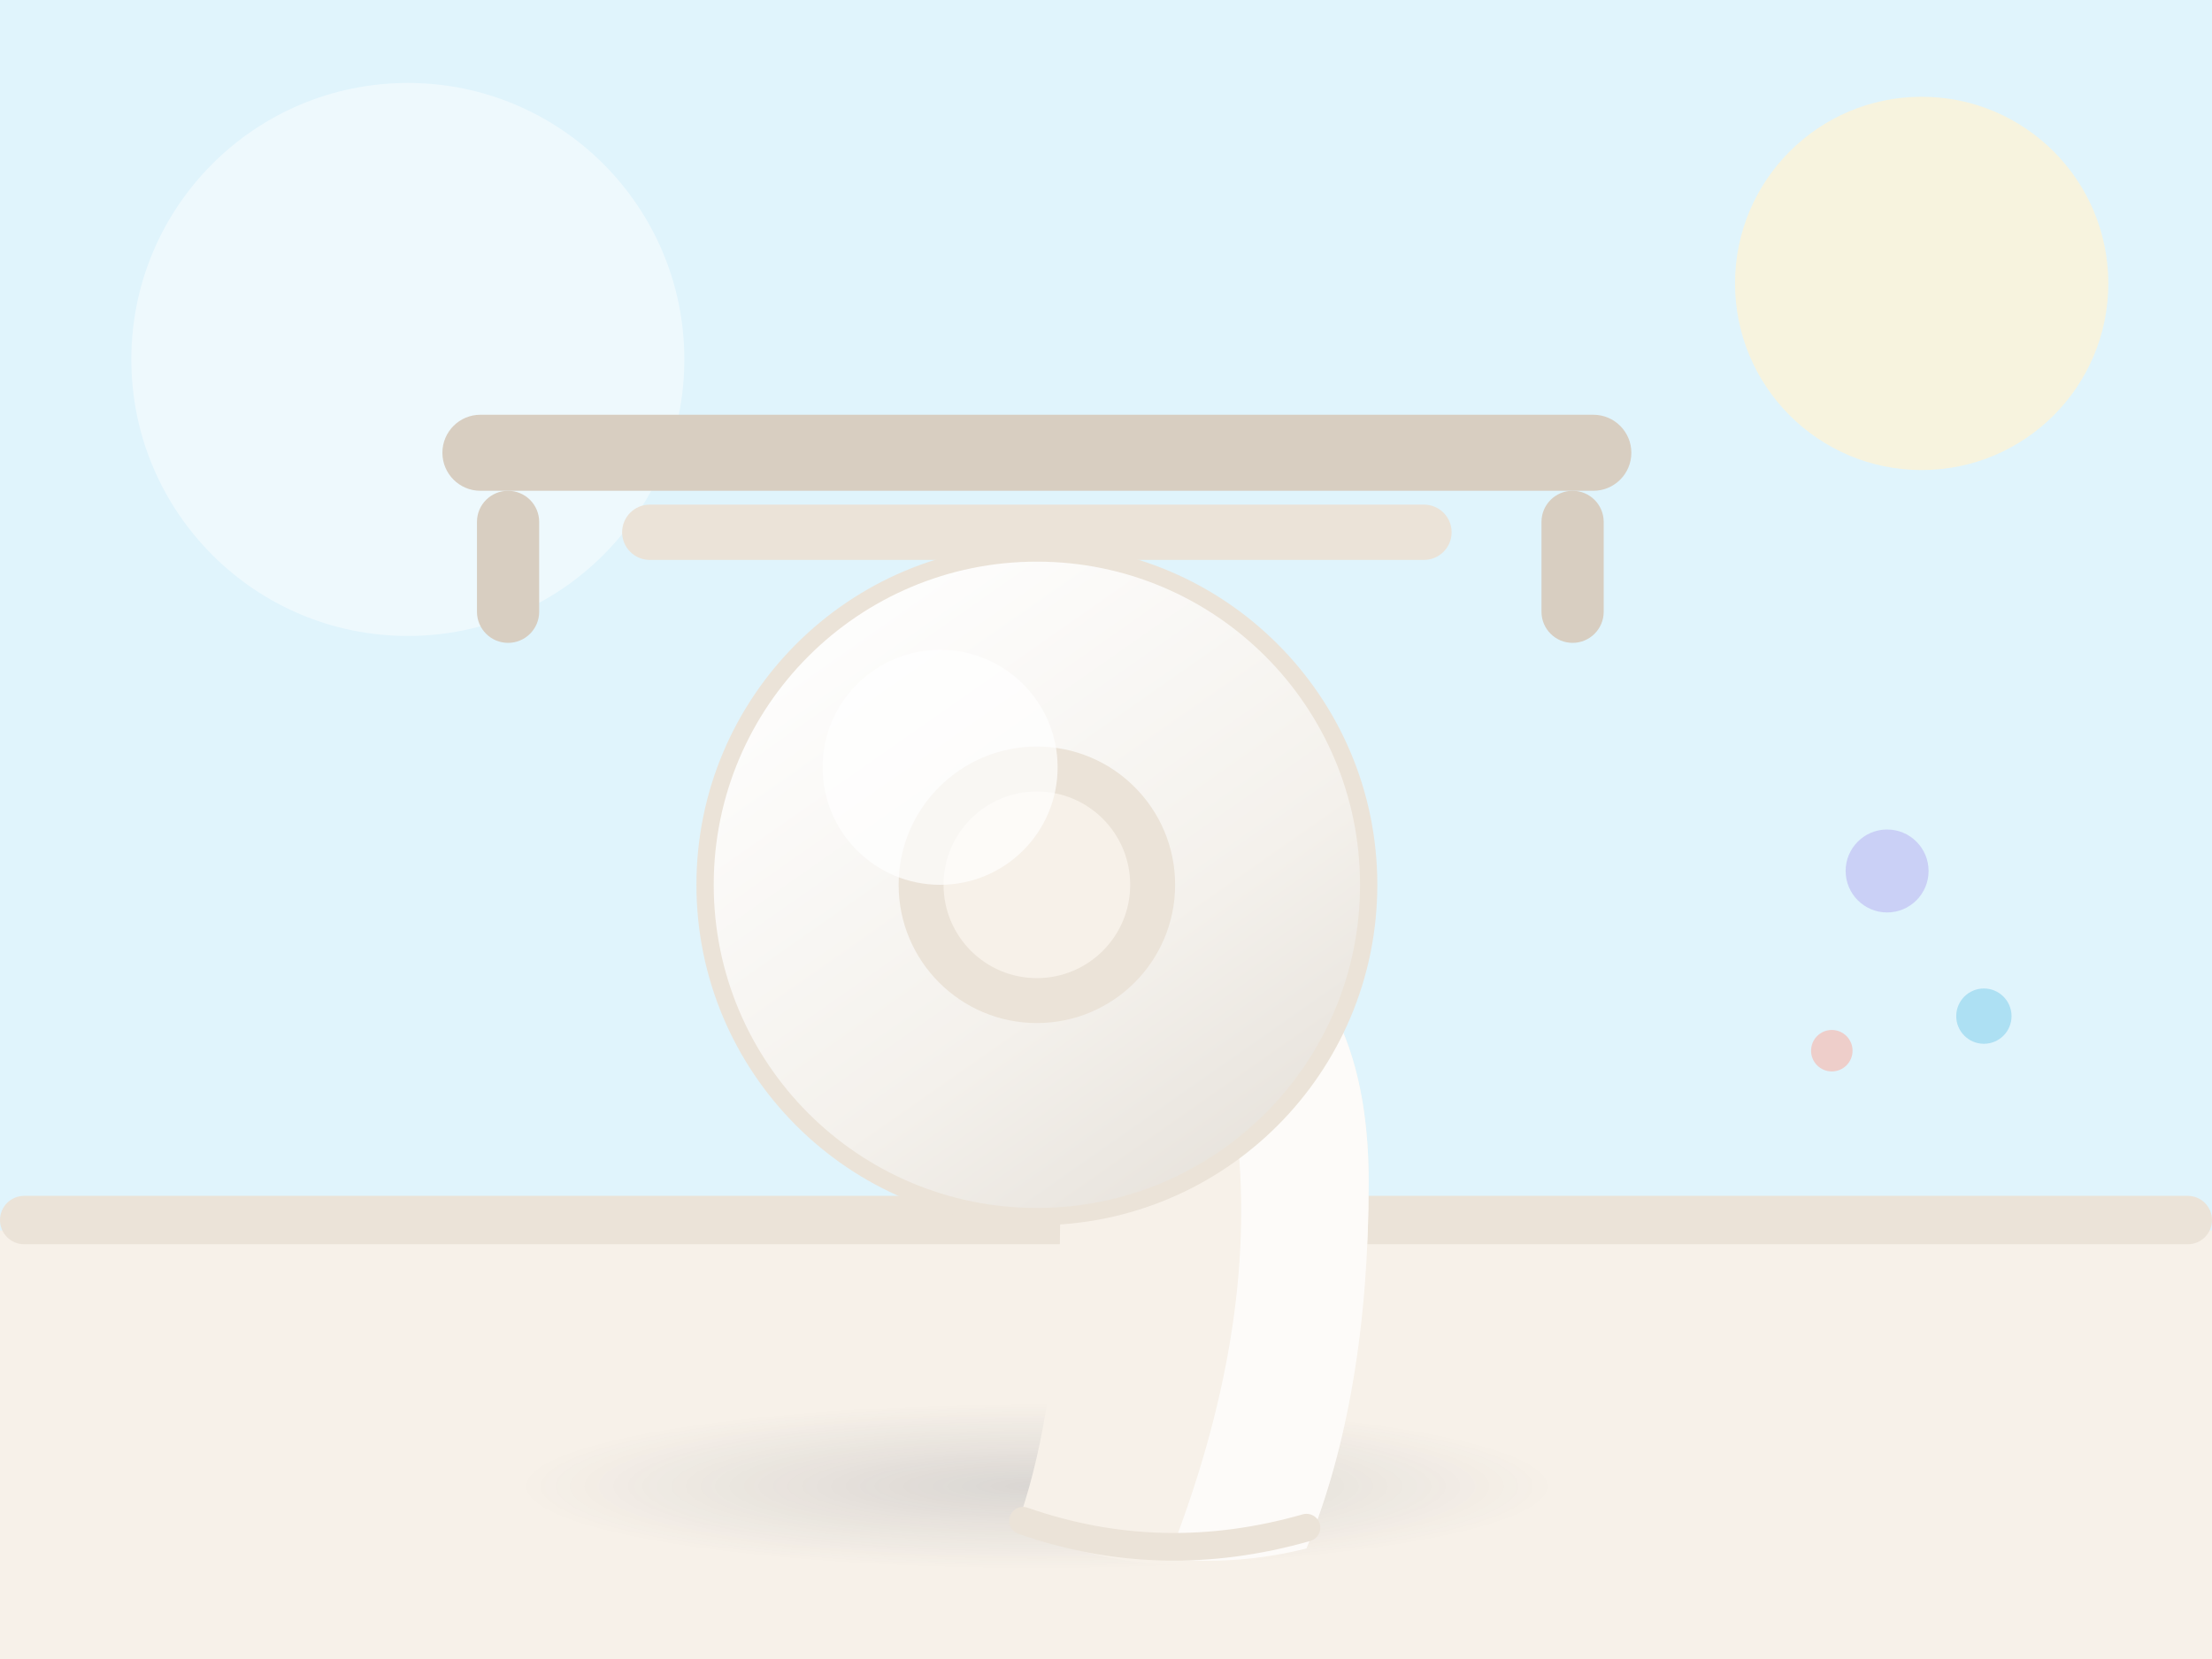
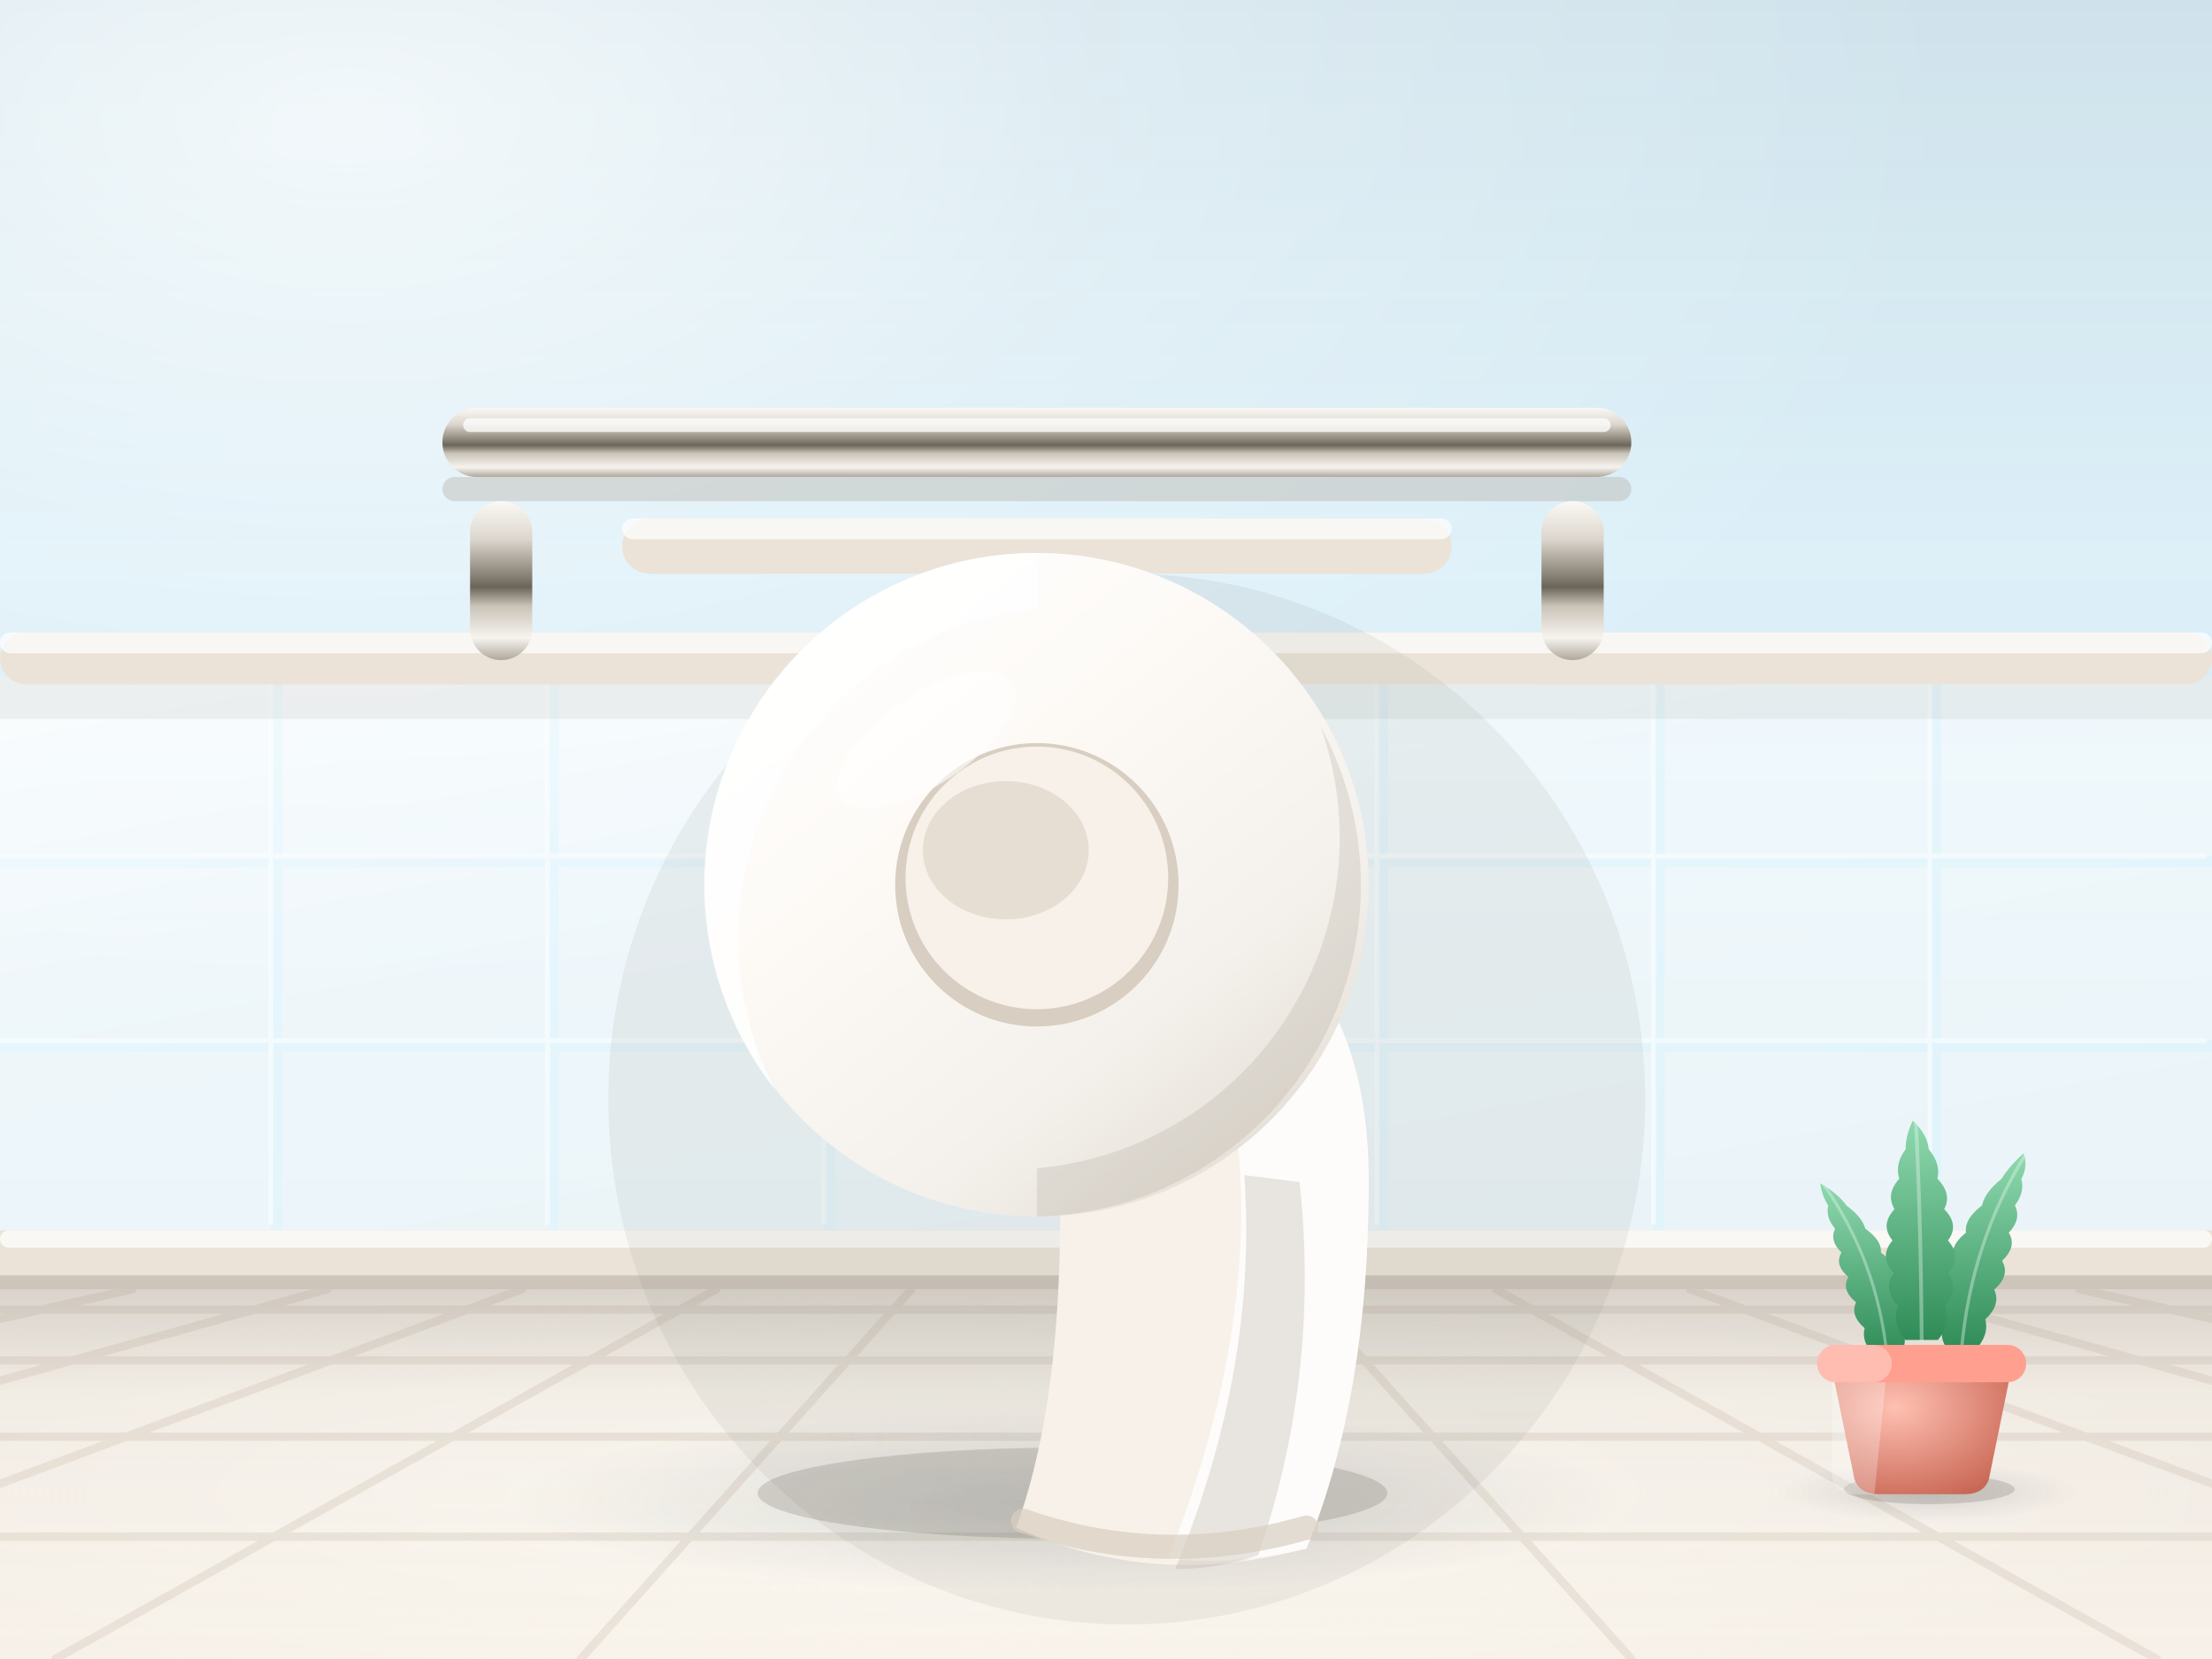
<svg xmlns="http://www.w3.org/2000/svg" viewBox="0 0 640 480" width="640" height="480">
  <defs>
-     <linearGradient id="porcelainGrad" x1="0.2" y1="0" x2="0.9" y2="1">
+     <linearGradient id="chromeGradV" x1="0" y1="0" x2="0" y2="1">
+       <stop offset="0" stop-color="#FBF9F5" />
+       <stop offset="0.24" stop-color="#DCD6CD" />
+       <stop offset="0.46" stop-color="#8C857A" />
+       <stop offset="0.54" stop-color="#6B6459" />
+       <stop offset="0.66" stop-color="#CAC3B8" />
+       <stop offset="0.86" stop-color="#F7F4EF" />
+       <stop offset="1" stop-color="#AEA79C" />
+     </linearGradient>
+     <linearGradient id="fernGreen" x1="0" y1="0" x2="0" y2="1">
+       <stop offset="0" stop-color="#8FD9AF" />
+       <stop offset="1" stop-color="#2F8C57" />
+     </linearGradient>
+     <linearGradient id="floorFall" x1="0" y1="0" x2="0" y2="1">
+       <stop offset="0" stop-color="#7D766D" stop-opacity="0.24" />
+       <stop offset="0.28" stop-color="#7D766D" stop-opacity="0.05" />
+       <stop offset="1" stop-color="#7D766D" stop-opacity="0" />
+     </linearGradient>
+     <radialGradient id="floorGlow" cx="0.42" cy="0.55" r="0.6">
+       <stop offset="0" stop-color="#FFFDF6" stop-opacity="0.85" />
+       <stop offset="0.55" stop-color="#FFFDF6" stop-opacity="0.3" />
+       <stop offset="1" stop-color="#FFFDF6" stop-opacity="0" />
+     </radialGradient>
+     <radialGradient id="peachBall" cx="0.35" cy="0.3" r="0.8">
+       <stop offset="0" stop-color="#FFC0B2" />
+       <stop offset="1" stop-color="#C96755" />
+     </radialGradient>
+     <linearGradient id="porcelainGrad" x1="0.16" y1="0" x2="0.94" y2="1">
      <stop offset="0" stop-color="#FFFFFF" />
-       <stop offset="0.6" stop-color="#F4F1EC" />
-       <stop offset="1" stop-color="#E4DFD8" />
+       <stop offset="0.34" stop-color="#FDFAF6" />
+       <stop offset="0.68" stop-color="#F4F1EC" />
+       <stop offset="1" stop-color="#DED7CC" />
    </linearGradient>
    <radialGradient id="softShadow" cx="0.5" cy="0.5" r="0.5">
      <stop offset="0" stop-color="#243047" stop-opacity="0.14" />
      <stop offset="1" stop-color="#243047" stop-opacity="0" />
    </radialGradient>
+     <linearGradient id="tileSheen" x1="0.05" y1="0" x2="0.8" y2="1">
+       <stop offset="0" stop-color="#FFFFFF" stop-opacity="0.55" />
+       <stop offset="0.42" stop-color="#FFFFFF" stop-opacity="0.14" />
+       <stop offset="1" stop-color="#FFFFFF" stop-opacity="0" />
+     </linearGradient>
+     <linearGradient id="wallFall" x1="0" y1="0" x2="0" y2="1">
+       <stop offset="0" stop-color="#243047" stop-opacity="0.09" />
+       <stop offset="0.45" stop-color="#243047" stop-opacity="0.02" />
+       <stop offset="1" stop-color="#243047" stop-opacity="0.06" />
+     </linearGradient>
+     <radialGradient id="wallLight" cx="0.16" cy="0.1" r="0.72">
+       <stop offset="0" stop-color="#FFFFFF" stop-opacity="0.72" />
+       <stop offset="0.5" stop-color="#FFFFFF" stop-opacity="0.26" />
+       <stop offset="1" stop-color="#FFFFFF" stop-opacity="0" />
+     </radialGradient>
  </defs>
  <g id="routine-wipe">
    <rect x="0" y="0" width="640" height="480" fill="#E0F4FC" />
-     <circle cx="118" cy="104" r="80" fill="#FFFFFF" opacity="0.45" />
-     <circle cx="556" cy="82" r="54" fill="#FFF3D4" opacity="0.75" />
+     <rect x="0" y="0" width="640" height="356" fill="url(#wallFall)" />
+     <rect id="key-light" x="0" y="0" width="640" height="356" fill="url(#wallLight)" />
+     <g id="wall-tile">
+       <rect x="0" y="196" width="640" height="160" fill="#FFFFFF" opacity="0.5" />
+       <path d="M 80 196 V 356 M 160 196 V 356 M 240 196 V 356 M 320 196 V 356 M 400 196 V 356 M 480 196 V 356 M 560 196 V 356 M 0 249.3 H 640 M 0 302.7 H 640" stroke="#E0F4FC" stroke-width="3.4" opacity="0.9" fill="none" />
+       <path d="M 80 196 V 356 M 160 196 V 356 M 240 196 V 356 M 320 196 V 356 M 400 196 V 356 M 480 196 V 356 M 560 196 V 356 M 0 249.3 H 640 M 0 302.7 H 640" stroke="#FFFFFF" stroke-width="1.4" opacity="0.5" fill="none" transform="translate(-1.6 -1.6)" />
+       <rect x="0" y="196" width="640" height="160" fill="url(#tileSheen)" />
+       <rect x="0" y="196" width="640" height="12" fill="#7D766D" opacity="0.1" />
+       <rect x="0" y="183" width="640" height="15" rx="7.5" fill="#EBE3D8" />
+       <rect x="0" y="183" width="640" height="6" rx="3" fill="#FFFFFF" opacity="0.7" />
+     </g>
    <rect x="0" y="356" width="640" height="124" fill="#F7F1E9" />
-     <rect x="0" y="346" width="640" height="14" rx="7" fill="#EBE3D8" />
-     <rect x="128" y="120" width="344" height="22" rx="11" fill="#D8CEC1" />
-     <rect x="138" y="142" width="18" height="44" rx="9" fill="#D8CEC1" />
-     <rect x="446" y="142" width="18" height="44" rx="9" fill="#D8CEC1" />
-     <rect x="180" y="146" width="240" height="16" rx="8" fill="#EBE3D8" />
-     <ellipse cx="300" cy="430" rx="150" ry="24" fill="url(#softShadow)" />
+     <rect x="0" y="373" width="640" height="107" fill="url(#floorGlow)" />
+     <g id="floor-tile" stroke="#D8CEC1" stroke-width="2.4" opacity="0.42" fill="none" stroke-linecap="round">
+       <path d="M 38.4 373 L -440 480 M 94.7 373 L -288 480 M 151 373 L -136 480 M 207.3 373 L 16 480 M 263.7 373 L 168 480 M 376.3 373 L 472 480 M 432.7 373 L 624 480 M 489 373 L 776 480 M 545.3 373 L 928 480 M 601.6 373 L 1080 480 M 0 378.9 H 640 M 0 393.6 H 640 M 0 415.7 H 640 M 0 444.6 H 640" />
+     </g>
+     <rect x="0" y="373" width="640" height="107" fill="url(#floorFall)" />
+     <g id="skirting">
+       <rect x="0" y="356" width="640" height="17" fill="#EBE3D8" />
+       <rect x="0" y="356" width="640" height="5" rx="2.5" fill="#FFFFFF" opacity="0.75" />
+       <rect x="0" y="369" width="640" height="4" fill="#AFA69B" opacity="0.5" />
+     </g>
+     <ellipse cx="326" cy="318" rx="150" ry="152" fill="#7D766D" opacity="0.1" />
+     <rect x="128" y="118" width="344" height="20" rx="10" fill="url(#chromeGradV)" />
+     <rect x="134" y="121" width="332" height="4" rx="2" fill="#FFFFFF" opacity="0.75" />
+     <rect x="128" y="138" width="344" height="7" rx="3.5" fill="#AFA69B" opacity="0.35" />
+     <rect x="136" y="145" width="18" height="46" rx="9" fill="url(#chromeGradV)" />
+     <rect x="446" y="145" width="18" height="46" rx="9" fill="url(#chromeGradV)" />
+     <rect x="180" y="150" width="240" height="16" rx="8" fill="#EBE3D8" />
+     <rect x="180" y="150" width="240" height="6" rx="3" fill="#FFFFFF" opacity="0.7" />
+     <ellipse cx="308.9" cy="434.6" rx="160.1" ry="26" fill="url(#softShadow)" />
+     <ellipse cx="310.3" cy="432" rx="91.1" ry="13.2" fill="#5A544D" opacity="0.2" />
    <path d="M 300 258 q 96 -8 96 84 q 0 62 -18 106 q -44 12 -84 -6 q 22 -60 6 -184 Z" fill="#F7F1E9" />
-     <path d="M 300 258 q 96 -8 96 84 q 0 62 -18 106 q -20 5 -40 3 q 26 -66 20 -122 q -6 -58 -58 -71 Z" fill="#FFFFFF" opacity="0.75" />
-     <path d="M 296 440 q 40 14 82 2" stroke="#EBE3D8" stroke-width="8" fill="none" stroke-linecap="round" />
+     <path d="M 300 258 q 96 -8 96 84 q 0 62 -18 106 q -20 5 -40 3 q 26 -66 20 -122 q -6 -58 -58 -71 Z" fill="#FFFFFF" opacity="0.8" />
+     <path d="M 376 342 q 6 56 -12 108 q -12 4 -24 4 q 24 -58 20 -114 Z" fill="#AFA69B" opacity="0.28" />
+     <path d="M 296 440 q 40 14 82 2" stroke="#D8CEC1" stroke-width="7" fill="none" stroke-linecap="round" opacity="0.7" />
    <circle cx="300" cy="256" r="96" fill="url(#porcelainGrad)" />
-     <circle cx="300" cy="256" r="96" fill="none" stroke="#EBE3D8" stroke-width="5" />
-     <circle cx="300" cy="256" r="40" fill="#EBE3D8" />
-     <circle cx="300" cy="256" r="27" fill="#F7F1E9" />
-     <circle cx="272" cy="222" r="34" fill="#FFFFFF" opacity="0.7" />
-     <g opacity="0.45">
-       <circle cx="546" cy="252" r="12" fill="#AFA5EF" />
-       <circle cx="574" cy="294" r="8" fill="#6FC7E8" />
-       <circle cx="530" cy="304" r="6" fill="#FF9F8F" />
+     <path d="M 300 160 a 96 96 0 0 0 -76 155 a 96 96 0 0 1 76 -139 Z" fill="#FFFFFF" opacity="0.8" />
+     <path d="M 300 352 a 96 96 0 0 0 82 -142 a 96 96 0 0 1 -82 128 Z" fill="#AFA69B" opacity="0.26" />
+     <circle cx="300" cy="256" r="41" fill="#D8CEC1" />
+     <circle cx="300" cy="254" r="38" fill="#F7F1E9" />
+     <ellipse cx="291" cy="246" rx="24" ry="20" fill="#D8CEC1" opacity="0.55" />
+     <ellipse cx="268" cy="214" rx="30" ry="13" fill="#FFFFFF" opacity="0.62" transform="rotate(-34 268 214)" />
+     <g transform="translate(556 428) scale(0.72)">
+       <ellipse cx="2.6" cy="5.2" rx="60.3" ry="11.8" fill="url(#softShadow)" />
+       <ellipse cx="3.1" cy="4" rx="34.3" ry="6" fill="#5A544D" opacity="0.2" />
+       <g transform="translate(-14 -50) scale(0.46)">
+         <path d="M -11.3 0 Q -22.5 -11.6 -19.4 -23.3 Q -32.3 -34.6 -26.9 -45.9 Q -40.2 -56.9 -33.6 -68 Q -46.1 -78.7 -39.6 -89.4 Q -50.3 -99.8 -45.2 -110.2 Q -53.7 -120.3 -51.2 -130.4 Q -57.2 -140.2 -58.1 -150 Q -42 -140.2 -35.2 -130.4 Q -21.5 -120.3 -18.8 -110.2 Q -4.1 -99.8 -5.2 -89.4 Q 9.3 -78.7 4.8 -68 Q 17.8 -56.9 10.9 -45.9 Q 21.1 -34.6 13 -23.3 Q 19.3 -11.6 11.3 0 Z" fill="url(#fernGreen)" />
+         <path d="M 0 0 Q -8.4 -82.5 -56 -150" fill="none" stroke="#E3F5EA" stroke-width="2.6" stroke-linecap="round" opacity="0.4" />
+       </g>
+       <g transform="translate(16 -52) scale(0.5)">
+         <path d="M -11.3 0 Q -19.5 -12.3 -13.2 -24.5 Q -21.5 -36.4 -11.5 -48.4 Q -18.6 -60 -5.8 -71.6 Q -10.6 -82.9 3.6 -94.2 Q 2.1 -105.1 16.5 -116.1 Q 18.8 -126.7 32.1 -137.4 Q 38.5 -147.7 49.9 -158 Q 53.7 -147.7 48.1 -137.4 Q 51 -126.7 42.9 -116.1 Q 48.4 -105.1 38 -94.2 Q 44.8 -82.9 32.6 -71.6 Q 39.4 -60 26.3 -48.4 Q 31.9 -36.4 19.1 -24.5 Q 22.4 -12.3 11.3 0 Z" fill="url(#fernGreen)" />
+         <path d="M 0 0 Q 7.8 -86.9 52 -158" fill="none" stroke="#E3F5EA" stroke-width="2.6" stroke-linecap="round" opacity="0.4" />
+       </g>
+       <g transform="translate(0 -56) scale(0.58)">
+         <path d="M -11.3 0 Q -21.1 -11.8 -16.4 -23.6 Q -27.1 -35.1 -19.5 -46.5 Q -29.8 -57.7 -20.2 -68.9 Q -29 -79.7 -18.8 -90.6 Q -25.1 -101.1 -15.5 -111.7 Q -18.8 -121.9 -11.1 -132.1 Q -11.1 -142.1 -6.1 -152 Q 4.1 -142.1 4.9 -132.1 Q 13.4 -121.9 10.9 -111.7 Q 21.2 -101.1 15.6 -90.6 Q 26.4 -79.7 18.2 -68.9 Q 28.2 -57.7 18.3 -46.5 Q 26.3 -35.1 15.9 -23.6 Q 20.8 -11.8 11.3 0 Z" fill="url(#fernGreen)" />
+         <path d="M 0 0 Q -0.6 -83.6 -4 -152" fill="none" stroke="#E3F5EA" stroke-width="2.6" stroke-linecap="round" opacity="0.4" />
+       </g>
+       <path d="M -36 -44 h 72 l -9 44 q -2 6 -10 6 h -34 q -8 0 -10 -6 Z" fill="url(#peachBall)" />
+       <path d="M -36 -44 h 22 l -5 50 h -7 q -8 0 -10 -6 Z" fill="#FFFFFF" opacity="0.26" />
+       <rect x="-42" y="-54" width="84" height="15" rx="7.5" fill="#FF9F8F" />
+       <rect x="-42" y="-54" width="30" height="15" rx="7.5" fill="#FFFFFF" opacity="0.3" />
    </g>
  </g>
</svg>
